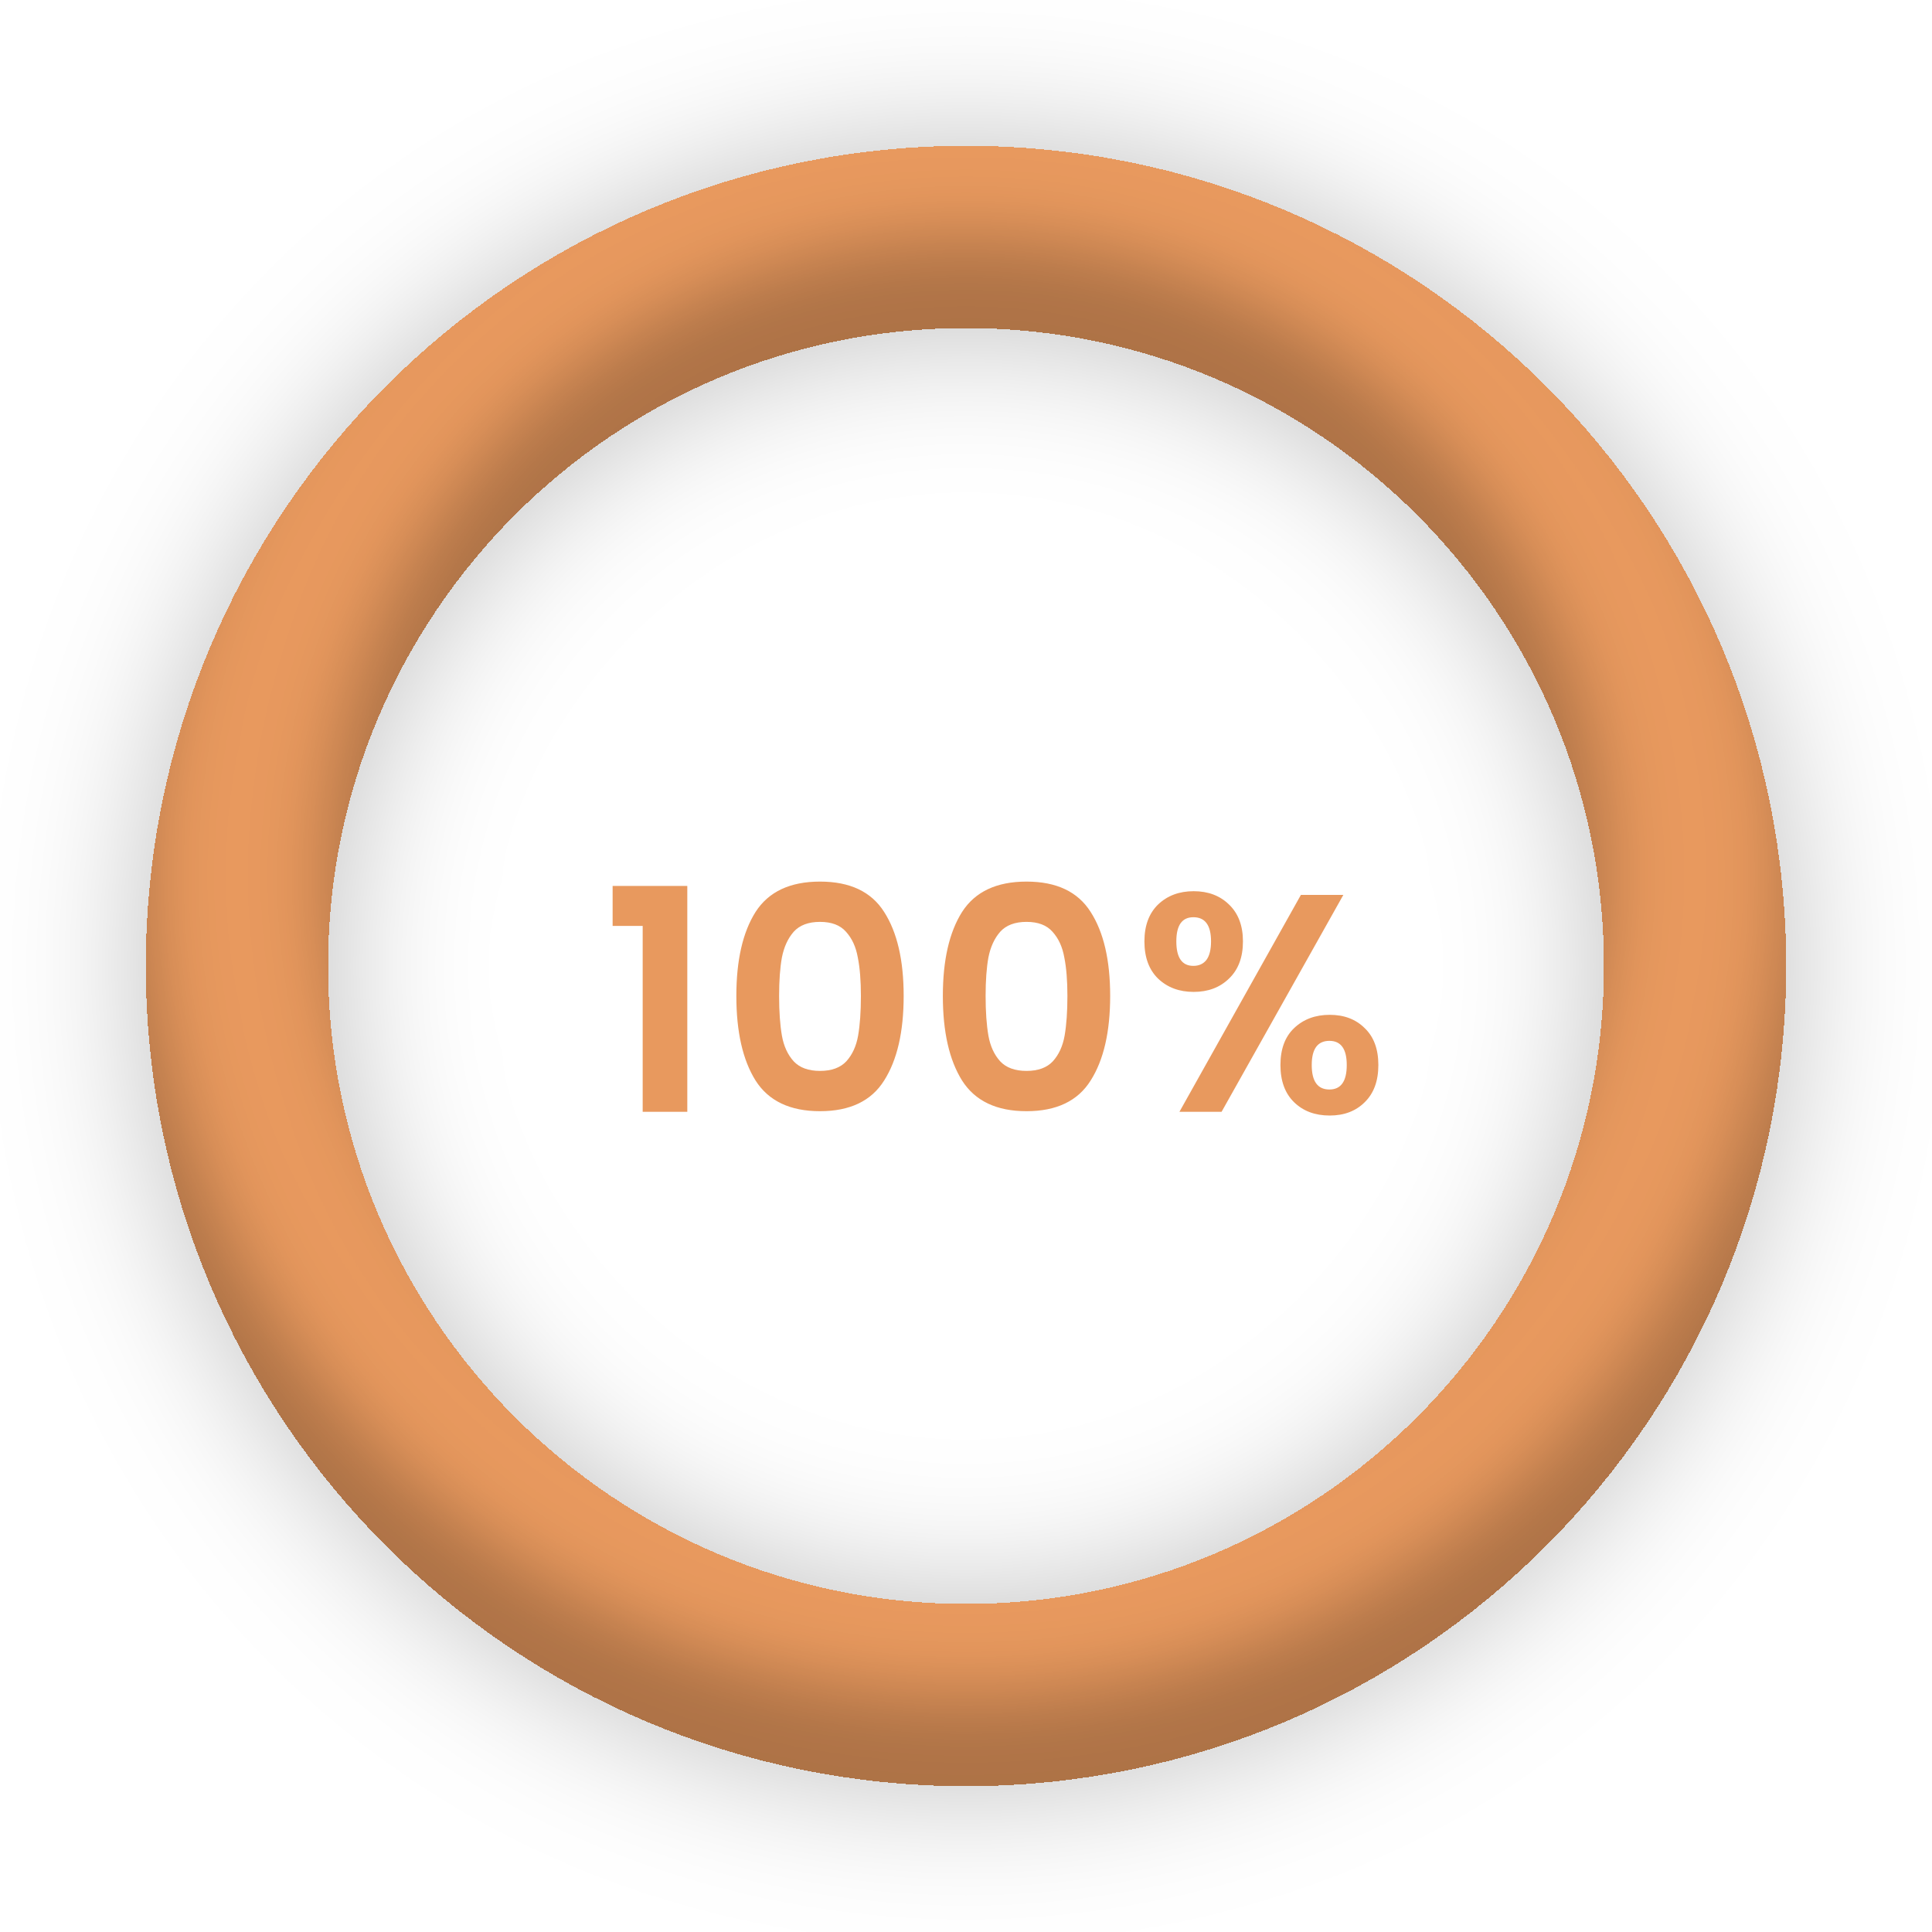
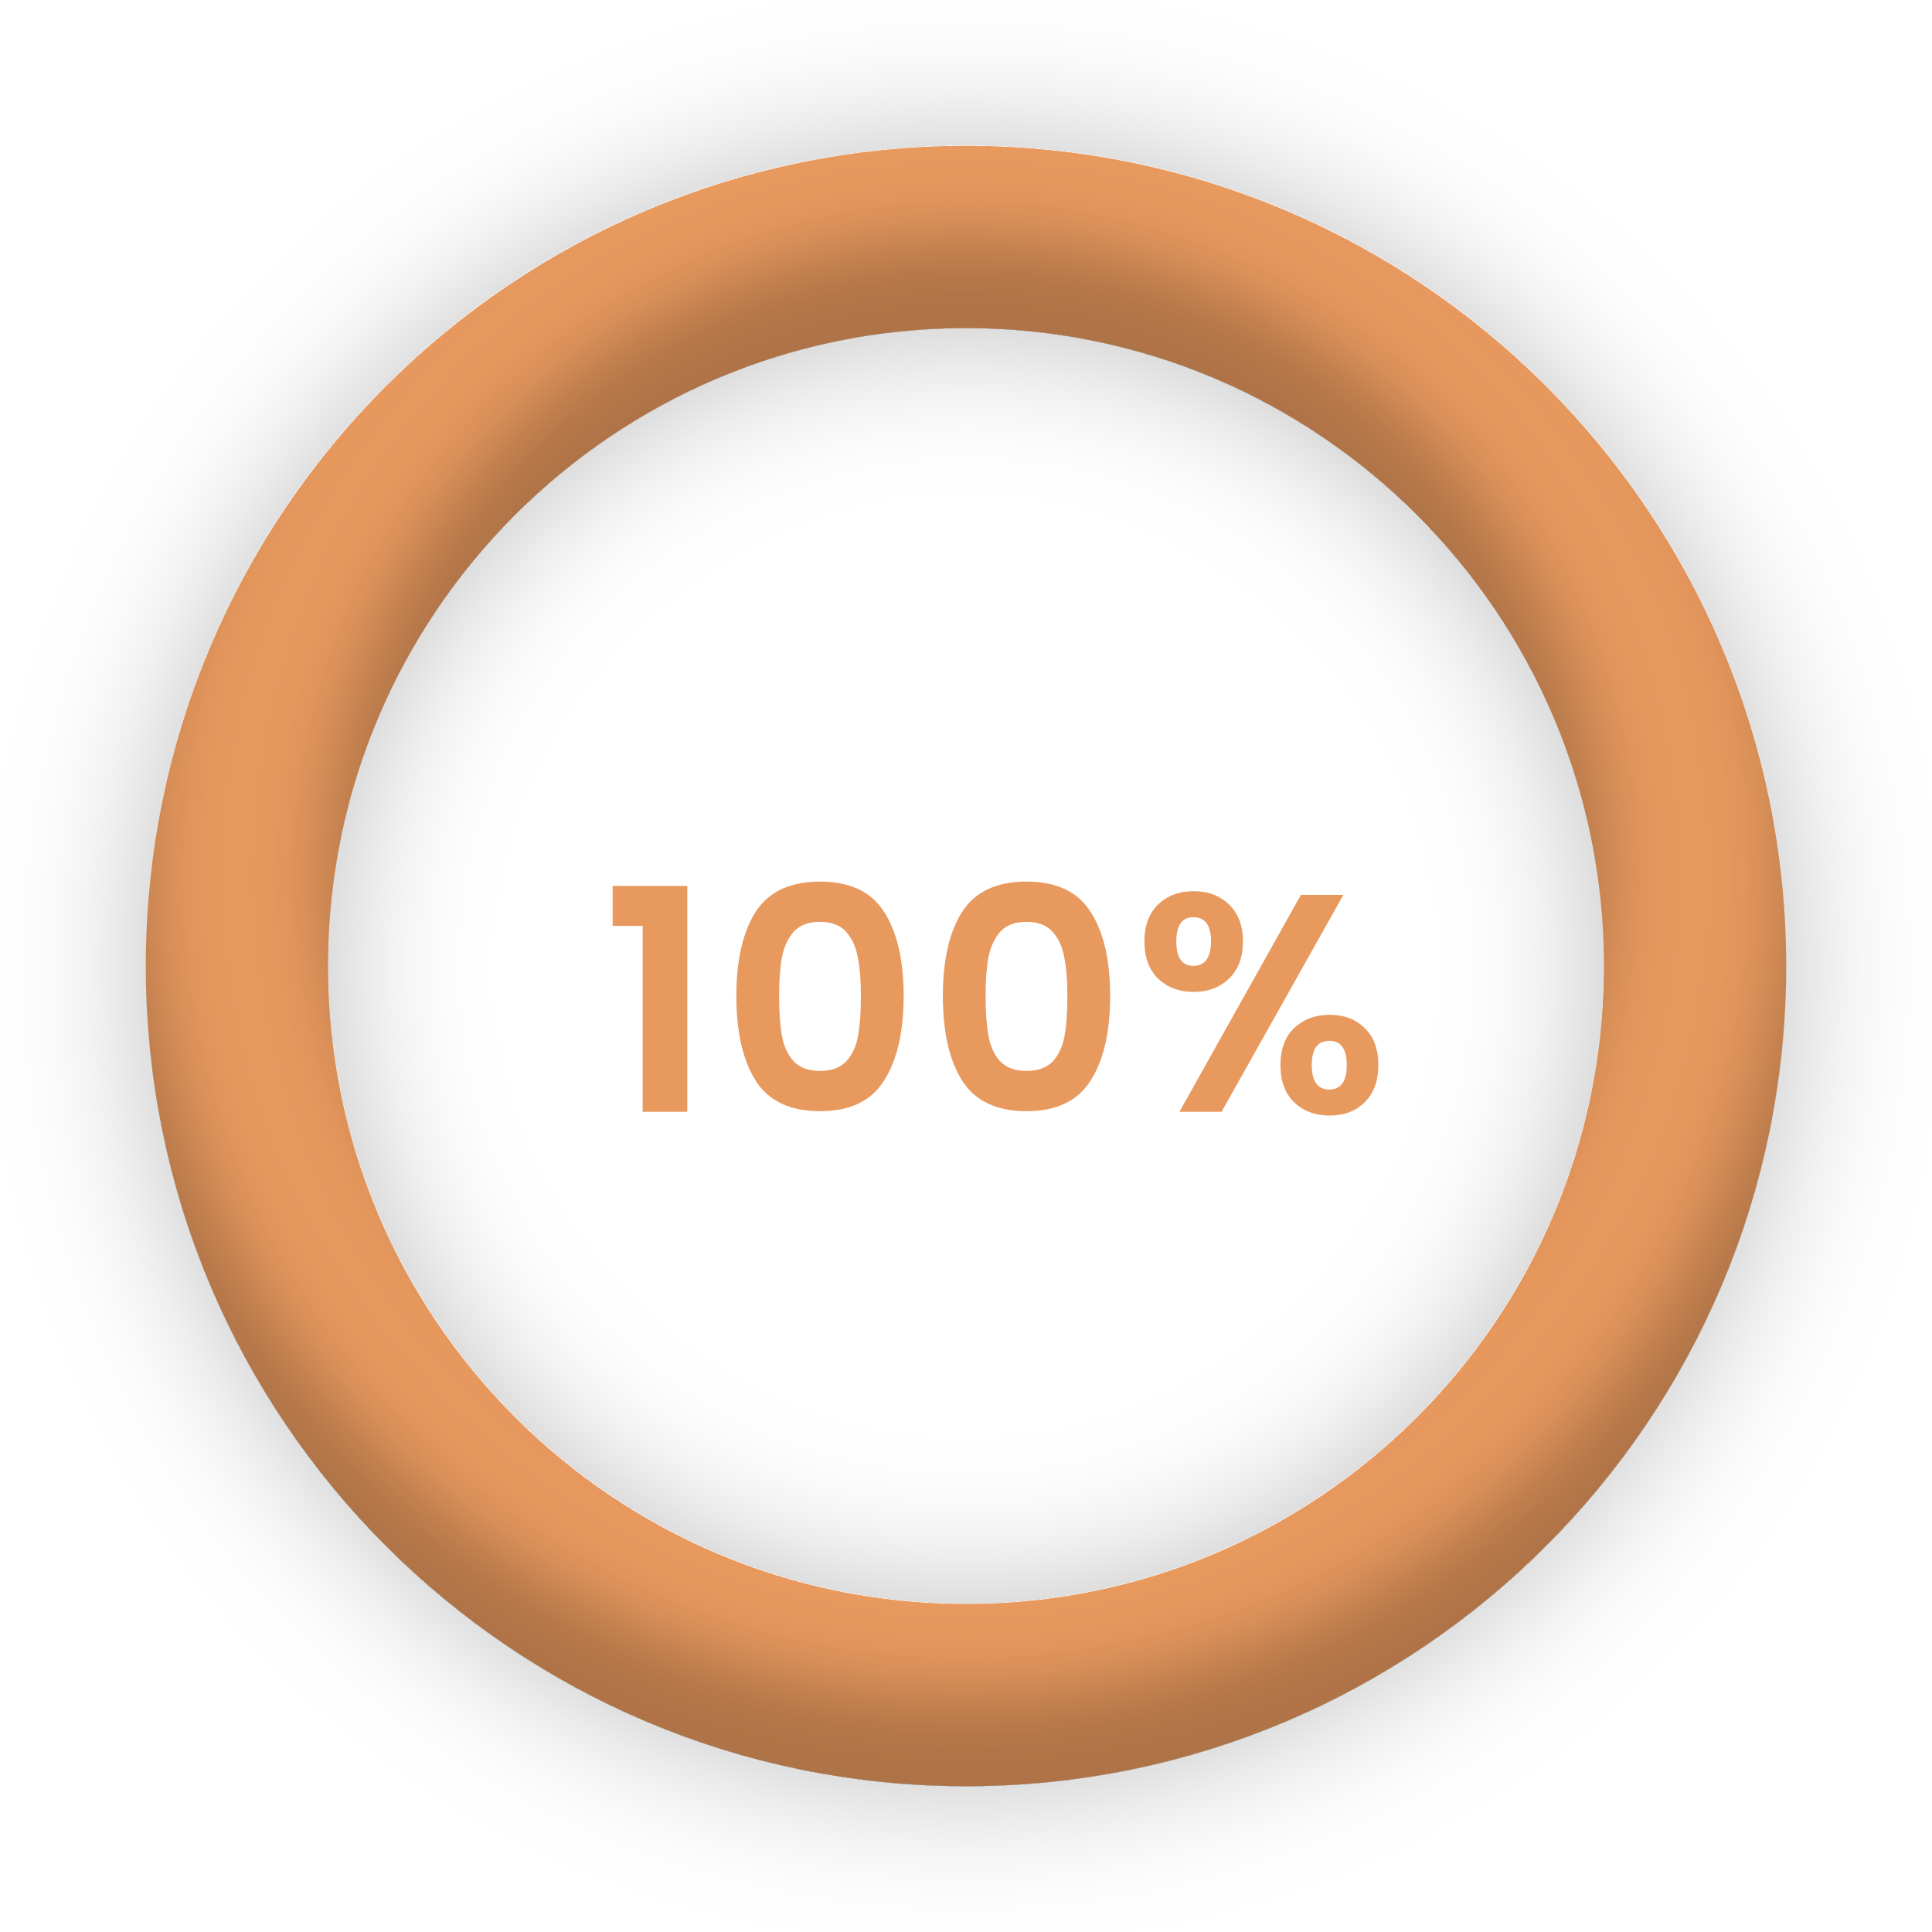
<svg xmlns="http://www.w3.org/2000/svg" width="106" height="106" viewBox="0 0 106 106" fill="none">
  <path d="M33.612 50.8V48.607H37.709V61H35.261V50.8H33.612ZM40.4 54.642C40.4 52.681 40.752 51.146 41.454 50.035C42.168 48.924 43.347 48.369 44.99 48.369C46.633 48.369 47.806 48.924 48.509 50.035C49.223 51.146 49.58 52.681 49.58 54.642C49.58 56.614 49.223 58.161 48.509 59.283C47.806 60.405 46.633 60.966 44.99 60.966C43.347 60.966 42.168 60.405 41.454 59.283C40.752 58.161 40.4 56.614 40.4 54.642ZM47.234 54.642C47.234 53.803 47.178 53.101 47.064 52.534C46.962 51.956 46.747 51.486 46.418 51.123C46.101 50.76 45.625 50.579 44.99 50.579C44.355 50.579 43.874 50.76 43.545 51.123C43.228 51.486 43.013 51.956 42.899 52.534C42.797 53.101 42.746 53.803 42.746 54.642C42.746 55.503 42.797 56.229 42.899 56.818C43.001 57.396 43.217 57.866 43.545 58.229C43.874 58.58 44.355 58.756 44.99 58.756C45.625 58.756 46.106 58.58 46.435 58.229C46.764 57.866 46.979 57.396 47.081 56.818C47.183 56.229 47.234 55.503 47.234 54.642ZM51.73 54.642C51.73 52.681 52.082 51.146 52.784 50.035C53.498 48.924 54.677 48.369 56.32 48.369C57.964 48.369 59.137 48.924 59.839 50.035C60.553 51.146 60.91 52.681 60.91 54.642C60.91 56.614 60.553 58.161 59.839 59.283C59.137 60.405 57.964 60.966 56.32 60.966C54.677 60.966 53.498 60.405 52.784 59.283C52.082 58.161 51.73 56.614 51.73 54.642ZM58.564 54.642C58.564 53.803 58.508 53.101 58.394 52.534C58.292 51.956 58.077 51.486 57.748 51.123C57.431 50.76 56.955 50.579 56.32 50.579C55.686 50.579 55.204 50.76 54.875 51.123C54.558 51.486 54.343 51.956 54.229 52.534C54.127 53.101 54.076 53.803 54.076 54.642C54.076 55.503 54.127 56.229 54.229 56.818C54.331 57.396 54.547 57.866 54.875 58.229C55.204 58.58 55.686 58.756 56.32 58.756C56.955 58.756 57.437 58.58 57.765 58.229C58.094 57.866 58.309 57.396 58.411 56.818C58.513 56.229 58.564 55.503 58.564 54.642ZM62.789 51.65C62.789 50.789 63.038 50.114 63.537 49.627C64.047 49.14 64.698 48.896 65.492 48.896C66.285 48.896 66.931 49.14 67.43 49.627C67.94 50.114 68.195 50.789 68.195 51.65C68.195 52.523 67.94 53.203 67.43 53.69C66.931 54.177 66.285 54.421 65.492 54.421C64.698 54.421 64.047 54.177 63.537 53.69C63.038 53.203 62.789 52.523 62.789 51.65ZM73.703 49.1L67.022 61H64.71L71.374 49.1H73.703ZM65.475 50.324C64.851 50.324 64.54 50.766 64.54 51.65C64.54 52.545 64.851 52.993 65.475 52.993C65.781 52.993 66.019 52.885 66.189 52.67C66.359 52.443 66.444 52.103 66.444 51.65C66.444 50.766 66.121 50.324 65.475 50.324ZM70.252 58.433C70.252 57.56 70.501 56.886 71 56.41C71.51 55.923 72.161 55.679 72.955 55.679C73.748 55.679 74.388 55.923 74.876 56.41C75.374 56.886 75.624 57.56 75.624 58.433C75.624 59.306 75.374 59.986 74.876 60.473C74.388 60.96 73.748 61.204 72.955 61.204C72.15 61.204 71.498 60.96 71 60.473C70.501 59.986 70.252 59.306 70.252 58.433ZM72.938 57.107C72.292 57.107 71.969 57.549 71.969 58.433C71.969 59.328 72.292 59.776 72.938 59.776C73.572 59.776 73.89 59.328 73.89 58.433C73.89 57.549 73.572 57.107 72.938 57.107Z" fill="#E8995E" />
  <g filter="url(#filter0_di_1_26)">
-     <circle cx="53" cy="53" r="40" stroke="#E8995E" stroke-width="10" shape-rendering="crispEdges" />
+     <circle cx="53" cy="53" r="40" stroke="#E8995E" stroke-width="10" />
  </g>
  <defs>
    <filter id="filter0_di_1_26" x="0" y="0" width="106" height="106" filterUnits="userSpaceOnUse" color-interpolation-filters="sRGB">
      <feFlood flood-opacity="0" result="BackgroundImageFix" />
      <feColorMatrix in="SourceAlpha" type="matrix" values="0 0 0 0 0 0 0 0 0 0 0 0 0 0 0 0 0 0 127 0" result="hardAlpha" />
      <feOffset />
      <feGaussianBlur stdDeviation="4" />
      <feComposite in2="hardAlpha" operator="out" />
      <feColorMatrix type="matrix" values="0 0 0 0 0 0 0 0 0 0 0 0 0 0 0 0 0 0 0.25 0" />
      <feBlend mode="normal" in2="BackgroundImageFix" result="effect1_dropShadow_1_26" />
      <feBlend mode="normal" in="SourceGraphic" in2="effect1_dropShadow_1_26" result="shape" />
      <feColorMatrix in="SourceAlpha" type="matrix" values="0 0 0 0 0 0 0 0 0 0 0 0 0 0 0 0 0 0 127 0" result="hardAlpha" />
      <feOffset dy="-5" />
      <feGaussianBlur stdDeviation="2" />
      <feComposite in2="hardAlpha" operator="arithmetic" k2="-1" k3="1" />
      <feColorMatrix type="matrix" values="0 0 0 0 0 0 0 0 0 0 0 0 0 0 0 0 0 0 0.25 0" />
      <feBlend mode="normal" in2="shape" result="effect2_innerShadow_1_26" />
    </filter>
  </defs>
</svg>
